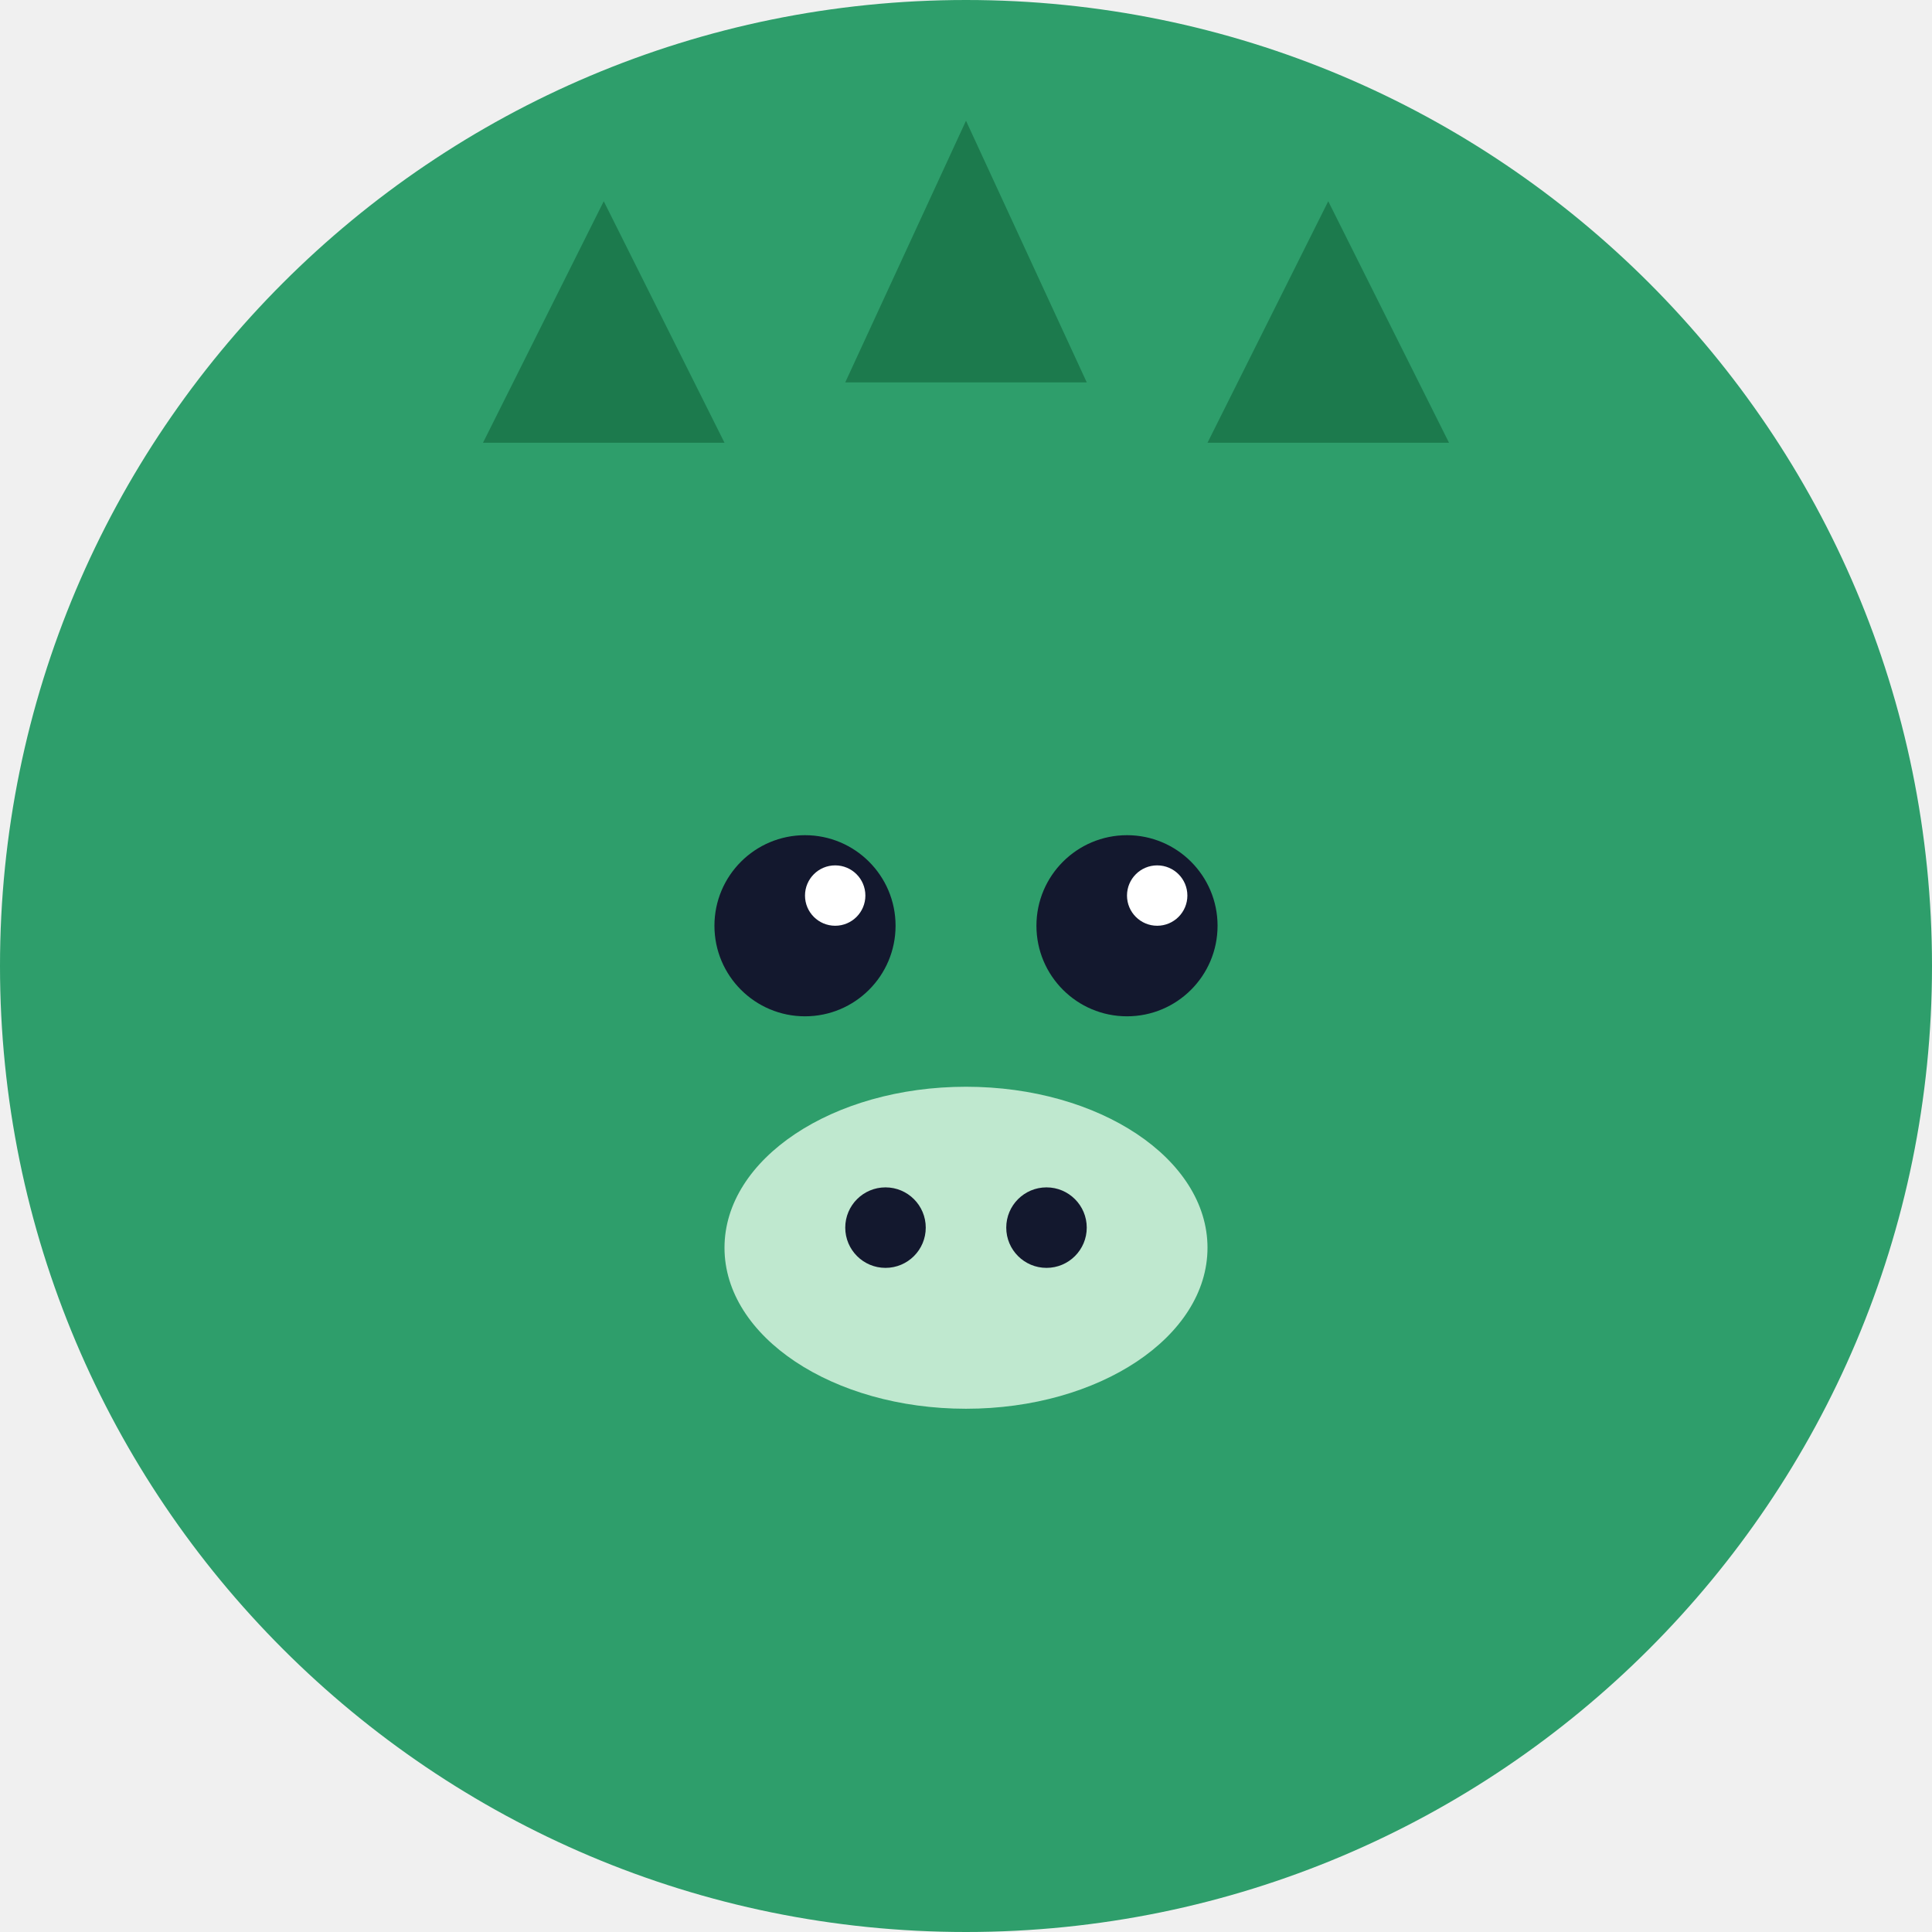
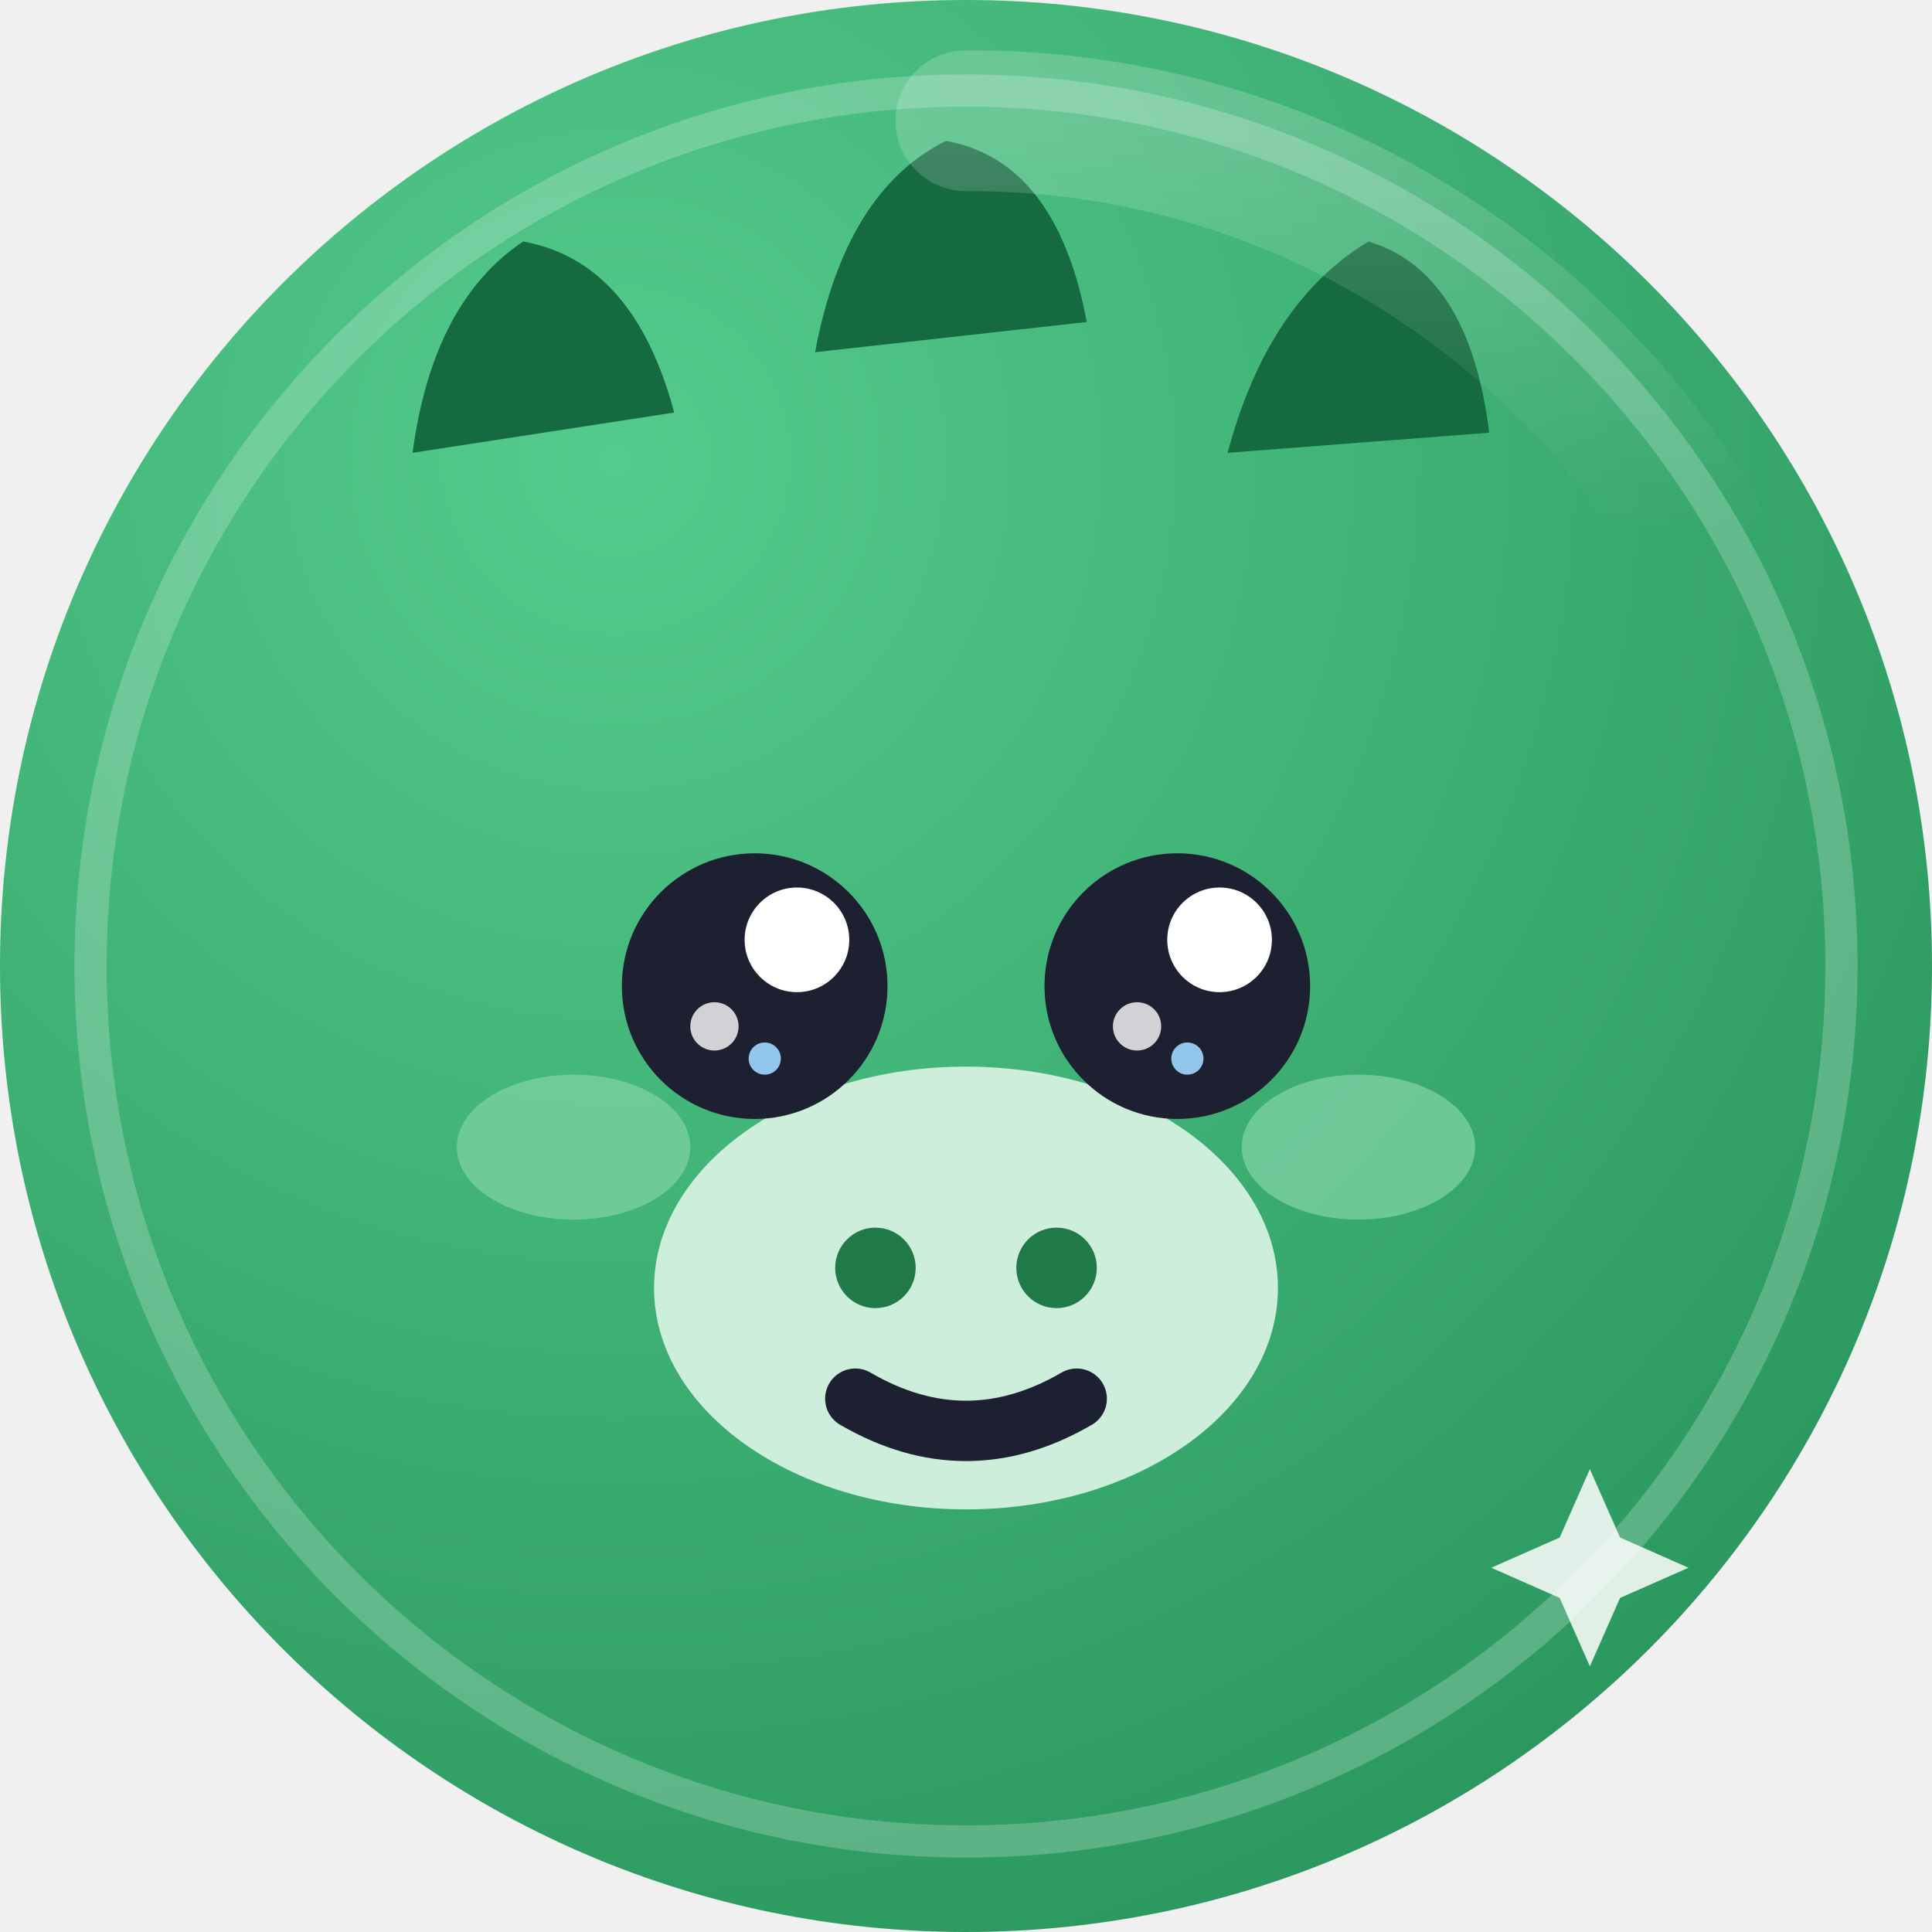
<svg xmlns="http://www.w3.org/2000/svg" viewBox="0 0 96 96">
-   <circle cx="48" cy="48" r="48" fill="#2e9e6b" />
-   <polygon points="30,10 36,22 24,22" fill="#1c7a4d" />
-   <polygon points="48,6 54,19 42,19" fill="#1c7a4d" />
-   <polygon points="66,10 72,22 60,22" fill="#1c7a4d" />
-   <ellipse cx="48" cy="62" rx="12" ry="8" fill="#bfe8cf" />
-   <circle cx="44" cy="61" r="2" fill="#13182e" />
-   <circle cx="52" cy="61" r="2" fill="#13182e" />
-   <circle cx="40" cy="46" r="4.5" fill="#13182e" />
-   <circle cx="56" cy="46" r="4.5" fill="#13182e" />
-   <circle cx="41.5" cy="44.5" r="1.5" fill="#fff" />
-   <circle cx="57.5" cy="44.5" r="1.5" fill="#fff" />
+   <defs>
+     <radialGradient id="bg" cx="0.32" cy="0.24" r="1.05">
+       <stop offset="0" stop-color="#54cb8c" />
+       <stop offset="1" stop-color="#1f8a52" />
+     </radialGradient>
+     <linearGradient id="gl" x1="0" y1="0" x2="0" y2="1">
+       <stop offset="0" stop-color="#ffffff" stop-opacity="0.35" />
+       <stop offset="1" stop-color="#ffffff" stop-opacity="0" />
+     </linearGradient>
+     <clipPath id="cp">
+       <circle cx="48" cy="48" r="48" />
+     </clipPath>
+   </defs>
+   <circle cx="48" cy="48" r="48" fill="url(#bg)" />
+   <circle cx="48" cy="48" r="43.5" fill="none" stroke="#ffffff" stroke-opacity="0.22" stroke-width="1.6" />
+   <g clip-path="url(#cp)">
+     <path d="M26 12 q5.5 1 7.5 8.5 l-13 2 q1-7.5 5.5-10.5z" fill="#156b3f" />
+     <path d="M47 7 q5.5 1 7 9 l-13.5 1.5 q1.5-8 6.5-10.5z" fill="#156b3f" />
+     <path d="M68 12 q5 1.5 6 9.5 l-13 1 q2-7.5 7-10.5z" fill="#156b3f" />
+     <ellipse cx="48" cy="64" rx="15.5" ry="11" fill="#cdeedb" />
+     <circle cx="37.5" cy="49" r="6.6" fill="#1d2030" />
+     <circle cx="58.5" cy="49" r="6.6" fill="#1d2030" />
+     <circle cx="39.6" cy="46.7" r="2.6" fill="#fff" />
+     <circle cx="60.6" cy="46.7" r="2.6" fill="#fff" />
+     <circle cx="35.5" cy="51" r="1.2" fill="#fff" opacity=".8" />
+     <circle cx="56.5" cy="51" r="1.2" fill="#fff" opacity=".8" />
+     <circle cx="38.0" cy="52.6" r="0.8" fill="#9fd8ff" opacity=".9" />
+     <circle cx="59.0" cy="52.6" r="0.8" fill="#9fd8ff" opacity=".9" />
+     <ellipse cx="28.5" cy="57" rx="5.8" ry="3.6" fill="#7bd0a2" opacity="0.8" />
+     <ellipse cx="67.5" cy="57" rx="5.8" ry="3.6" fill="#7bd0a2" opacity="0.8" />
+     <circle cx="43.5" cy="63" r="2" fill="#1f7a48" />
+     <circle cx="52.5" cy="63" r="2" fill="#1f7a48" />
+     <path d="M42.5 69.5 Q48 72.7 53.5 69.5" stroke="#1d2030" stroke-width="3" fill="none" stroke-linecap="round" />
+   </g>
+   <path d="M48 6 a42 42 0 0 1 36 20" stroke="url(#gl)" stroke-width="7" fill="none" stroke-linecap="round" opacity=".55" />
+   <path d="M79 73 l1.5 3.4 3.4 1.5 -3.4 1.5 -1.5 3.4 -1.5-3.4 -3.4-1.5 3.4-1.5z" fill="#ffffff" opacity=".85" />
</svg>
